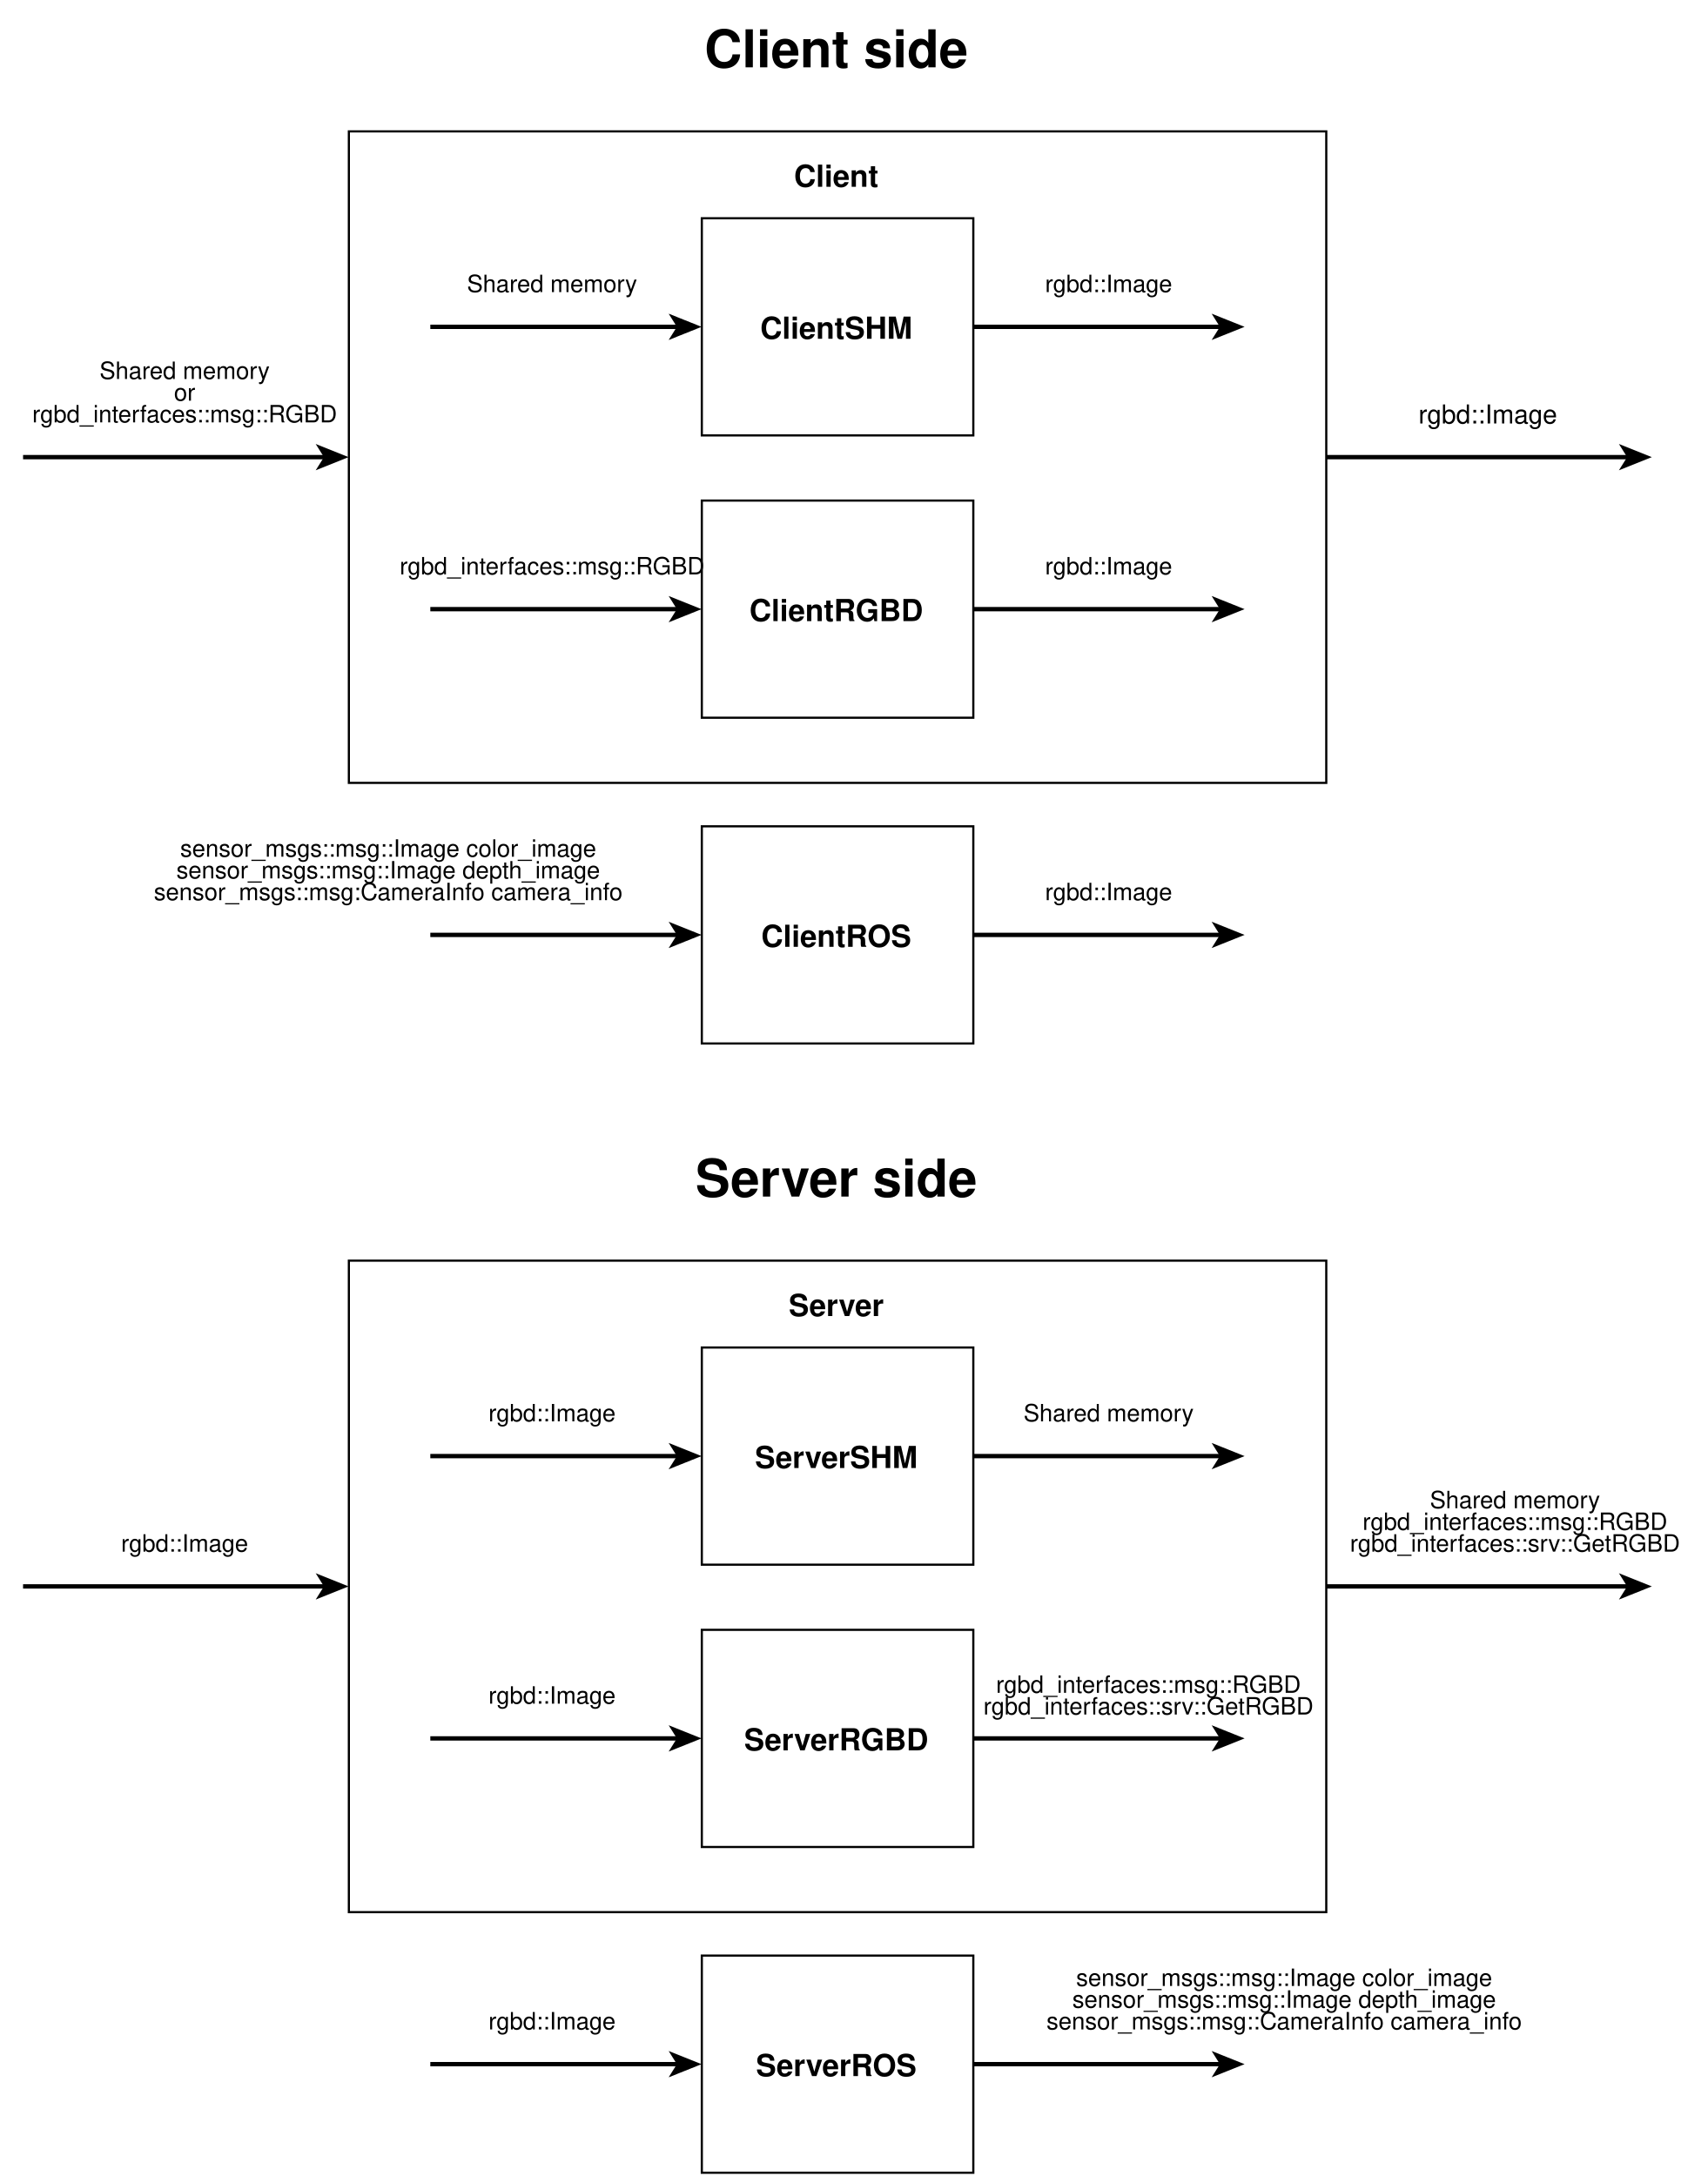
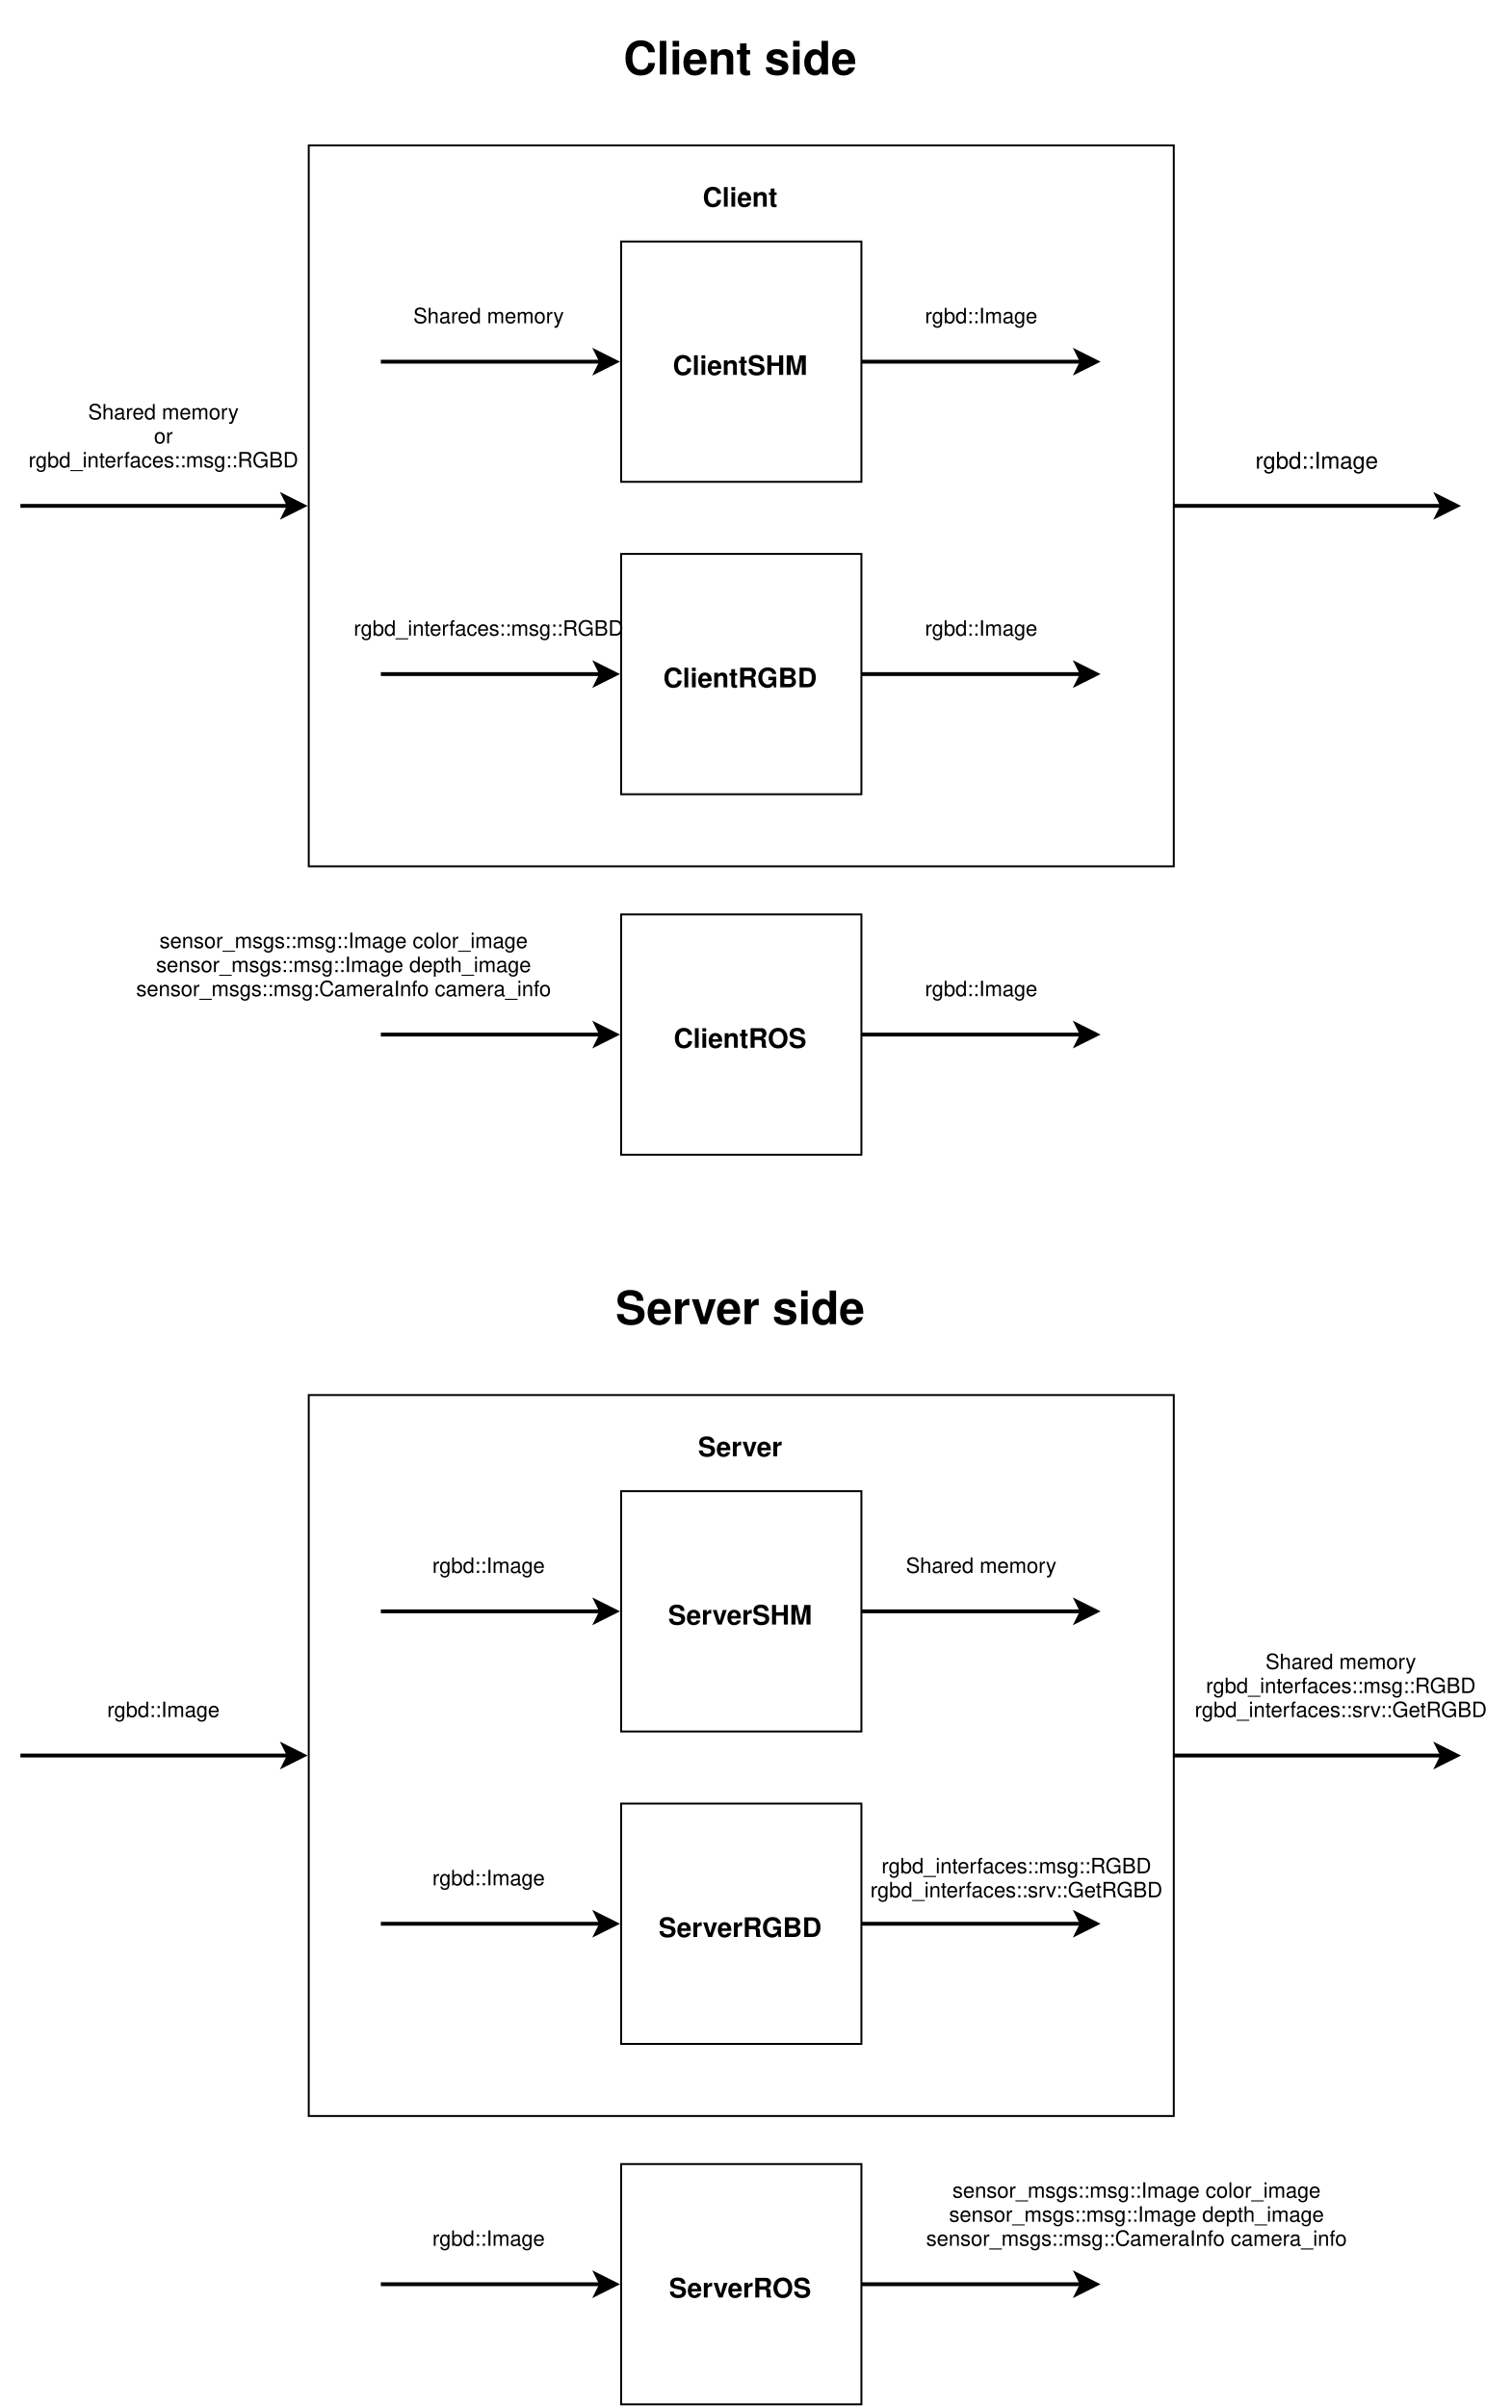
- <svg xmlns="http://www.w3.org/2000/svg" xmlns:xlink="http://www.w3.org/1999/xlink" version="1.1" width="786.25px" height="1002px" viewBox="-0.62 -0.5 786.25 1002">
+ <svg xmlns="http://www.w3.org/2000/svg" xmlns:xlink="http://www.w3.org/1999/xlink" version="1.1" width="786.25px" height="1252.5px" viewBox="-0.62 -0.62 786.25 1252.5">
  <defs />
  <g>
-     <rect x="285" y="0" width="200" height="40" fill="none" stroke="none" pointer-events="all" />
+     <rect x="285" y="0" width="200" height="50" fill="none" stroke="none" pointer-events="all" />
    <g fill="#000000" font-family="Helvetica" font-weight="bold" text-anchor="middle" font-size="24px">
-       <text x="384.38" y="30.5">Client side</text>
+       <text x="384.38" y="38.12">Client side</text>
    </g>
-     <path d="M 10 210 L 149.7 210" fill="none" stroke="#000000" stroke-width="2" stroke-miterlimit="10" pointer-events="stroke" />
-     <path d="M 157.2 210 L 147.2 214 L 149.7 210 L 147.2 206 Z" fill="#000000" stroke="#000000" stroke-width="2" stroke-miterlimit="10" pointer-events="all" />
-     <rect x="10" y="160" width="150" height="20" fill="none" stroke="none" pointer-events="all" />
+     <path d="M 10 262.5 L 149.7 262.5" fill="none" stroke="#000000" stroke-width="2" stroke-miterlimit="10" pointer-events="stroke" />
+     <path d="M 157.2 262.5 L 147.2 267.5 L 149.7 262.5 L 147.2 257.5 Z" fill="#000000" stroke="#000000" stroke-width="2" stroke-miterlimit="10" pointer-events="all" />
+     <rect x="10" y="200" width="150" height="25" fill="none" stroke="none" pointer-events="all" />
    <g fill="#000000" font-family="Helvetica" text-anchor="middle" font-size="11px">
-       <text x="84.38" y="174">Shared memory</text>
+       <text x="84.38" y="217.5">Shared memory</text>
    </g>
-     <rect x="10" y="170" width="150" height="20" fill="none" stroke="none" pointer-events="all" />
+     <rect x="10" y="212.5" width="150" height="25" fill="none" stroke="none" pointer-events="all" />
    <g fill="#000000" font-family="Helvetica" text-anchor="middle" font-size="11px">
-       <text x="84.38" y="184">or</text>
+       <text x="84.38" y="230">or</text>
    </g>
-     <rect x="10" y="180" width="150" height="20" fill="none" stroke="none" pointer-events="all" />
+     <rect x="10" y="225" width="150" height="25" fill="none" stroke="none" pointer-events="all" />
    <g fill="#000000" font-family="Helvetica" text-anchor="middle" font-size="11px">
-       <text x="84.38" y="194">rgbd_interfaces::msg::RGBD</text>
+       <text x="84.38" y="242.5">rgbd_interfaces::msg::RGBD</text>
    </g>
-     <path d="M 610 210 L 749.7 210" fill="none" stroke="#000000" stroke-width="2" stroke-miterlimit="10" pointer-events="stroke" />
-     <path d="M 757.2 210 L 747.2 214 L 749.7 210 L 747.2 206 Z" fill="#000000" stroke="#000000" stroke-width="2" stroke-miterlimit="10" pointer-events="all" />
+     <path d="M 610 262.5 L 749.7 262.5" fill="none" stroke="#000000" stroke-width="2" stroke-miterlimit="10" pointer-events="stroke" />
+     <path d="M 757.2 262.5 L 747.2 267.5 L 749.7 262.5 L 747.2 257.5 Z" fill="#000000" stroke="#000000" stroke-width="2" stroke-miterlimit="10" pointer-events="all" />
    <g fill="#000000" font-family="Helvetica" text-anchor="middle" font-size="12px">
-       <text x="684.38" y="194.5">rgbd::Image</text>
+       <text x="684.38" y="243.12">rgbd::Image</text>
    </g>
-     <rect x="160" y="60" width="450" height="300" fill="none" stroke="#000000" pointer-events="all" />
+     <rect x="160" y="75" width="450" height="375" fill="none" stroke="#000000" pointer-events="all" />
    <g fill="#000000" font-family="Helvetica" font-weight="bold" text-anchor="middle" font-size="14px">
      <a xlink:href="classrgbd_1_1Client.html" target="_parent">
-         <text x="384.38" y="85.5">Client</text>
+         <text x="384.38" y="106.88">Client</text>
      </a>
    </g>
-     <path d="M 197.5 150 L 312.2 150" fill="none" stroke="#000000" stroke-width="2" stroke-miterlimit="10" pointer-events="stroke" />
-     <path d="M 319.7 150 L 309.7 154 L 312.2 150 L 309.7 146 Z" fill="#000000" stroke="#000000" stroke-width="2" stroke-miterlimit="10" pointer-events="all" />
+     <path d="M 197.5 187.5 L 312.2 187.5" fill="none" stroke="#000000" stroke-width="2" stroke-miterlimit="10" pointer-events="stroke" />
+     <path d="M 319.7 187.5 L 309.7 192.5 L 312.2 187.5 L 309.7 182.5 Z" fill="#000000" stroke="#000000" stroke-width="2" stroke-miterlimit="10" pointer-events="all" />
    <g fill="#000000" font-family="Helvetica" text-anchor="middle" font-size="11px">
-       <text x="253.55" y="134">Shared memory</text>
+       <text x="253.55" y="167.5">Shared memory</text>
    </g>
-     <path d="M 447.5 150 L 562.2 150" fill="none" stroke="#000000" stroke-width="2" stroke-miterlimit="10" pointer-events="stroke" />
-     <path d="M 569.7 150 L 559.7 154 L 562.2 150 L 559.7 146 Z" fill="#000000" stroke="#000000" stroke-width="2" stroke-miterlimit="10" pointer-events="all" />
+     <path d="M 447.5 187.5 L 562.2 187.5" fill="none" stroke="#000000" stroke-width="2" stroke-miterlimit="10" pointer-events="stroke" />
+     <path d="M 569.7 187.5 L 559.7 192.5 L 562.2 187.5 L 559.7 182.5 Z" fill="#000000" stroke="#000000" stroke-width="2" stroke-miterlimit="10" pointer-events="all" />
    <g fill="#000000" font-family="Helvetica" text-anchor="middle" font-size="11px">
-       <text x="509.8" y="134">rgbd::Image</text>
+       <text x="509.8" y="167.5">rgbd::Image</text>
    </g>
-     <rect x="322.5" y="100" width="125" height="100" fill="none" stroke="#000000" pointer-events="all" />
+     <rect x="322.5" y="125" width="125" height="125" fill="none" stroke="#000000" pointer-events="all" />
    <g fill="#000000" font-family="Helvetica" font-weight="bold" text-anchor="middle" font-size="14px">
      <a xlink:href="classrgbd_1_1ClientSHM.html" target="_parent">
-         <text x="384.38" y="155.5">ClientSHM</text>
+         <text x="384.38" y="194.38">ClientSHM</text>
      </a>
    </g>
-     <path d="M 197.5 280 L 312.2 280" fill="none" stroke="#000000" stroke-width="2" stroke-miterlimit="10" pointer-events="stroke" />
-     <path d="M 319.7 280 L 309.7 284 L 312.2 280 L 309.7 276 Z" fill="#000000" stroke="#000000" stroke-width="2" stroke-miterlimit="10" pointer-events="all" />
+     <path d="M 197.5 350 L 312.2 350" fill="none" stroke="#000000" stroke-width="2" stroke-miterlimit="10" pointer-events="stroke" />
+     <path d="M 319.7 350 L 309.7 355 L 312.2 350 L 309.7 345 Z" fill="#000000" stroke="#000000" stroke-width="2" stroke-miterlimit="10" pointer-events="all" />
    <g fill="#000000" font-family="Helvetica" text-anchor="middle" font-size="11px">
-       <text x="253.55" y="264">rgbd_interfaces::msg::RGBD</text>
+       <text x="253.55" y="330">rgbd_interfaces::msg::RGBD</text>
    </g>
-     <path d="M 447.5 280 L 562.2 280" fill="none" stroke="#000000" stroke-width="2" stroke-miterlimit="10" pointer-events="stroke" />
-     <path d="M 569.7 280 L 559.7 284 L 562.2 280 L 559.7 276 Z" fill="#000000" stroke="#000000" stroke-width="2" stroke-miterlimit="10" pointer-events="all" />
+     <path d="M 447.5 350 L 562.2 350" fill="none" stroke="#000000" stroke-width="2" stroke-miterlimit="10" pointer-events="stroke" />
+     <path d="M 569.7 350 L 559.7 355 L 562.2 350 L 559.7 345 Z" fill="#000000" stroke="#000000" stroke-width="2" stroke-miterlimit="10" pointer-events="all" />
    <g fill="#000000" font-family="Helvetica" text-anchor="middle" font-size="11px">
-       <text x="509.8" y="264">rgbd::Image</text>
+       <text x="509.8" y="330">rgbd::Image</text>
    </g>
-     <rect x="322.5" y="230" width="125" height="100" fill="none" stroke="#000000" pointer-events="all" />
+     <rect x="322.5" y="287.5" width="125" height="125" fill="none" stroke="#000000" pointer-events="all" />
    <g fill="#000000" font-family="Helvetica" font-weight="bold" text-anchor="middle" font-size="14px">
      <a xlink:href="classrgbd_1_1ClientRGBD.html" target="_parent">
-         <text x="384.38" y="285.5">ClientRGBD</text>
+         <text x="384.38" y="356.88">ClientRGBD</text>
      </a>
    </g>
-     <path d="M 197.5 430 L 312.2 430" fill="none" stroke="#000000" stroke-width="2" stroke-miterlimit="10" pointer-events="stroke" />
-     <path d="M 319.7 430 L 309.7 434 L 312.2 430 L 309.7 426 Z" fill="#000000" stroke="#000000" stroke-width="2" stroke-miterlimit="10" pointer-events="all" />
-     <rect x="35" y="380" width="287.5" height="20" fill="none" stroke="none" pointer-events="all" />
+     <path d="M 197.5 537.5 L 312.2 537.5" fill="none" stroke="#000000" stroke-width="2" stroke-miterlimit="10" pointer-events="stroke" />
+     <path d="M 319.7 537.5 L 309.7 542.5 L 312.2 537.5 L 309.7 532.5 Z" fill="#000000" stroke="#000000" stroke-width="2" stroke-miterlimit="10" pointer-events="all" />
+     <rect x="35" y="475" width="287.5" height="25" fill="none" stroke="none" pointer-events="all" />
    <g fill="#000000" font-family="Helvetica" text-anchor="middle" font-size="11px">
-       <text x="178.12" y="394">sensor_msgs::msg::Image color_image</text>
+       <text x="178.12" y="492.5">sensor_msgs::msg::Image color_image</text>
    </g>
-     <rect x="35" y="390" width="287.5" height="20" fill="none" stroke="none" pointer-events="all" />
+     <rect x="35" y="487.5" width="287.5" height="25" fill="none" stroke="none" pointer-events="all" />
    <g fill="#000000" font-family="Helvetica" text-anchor="middle" font-size="11px">
-       <text x="178.12" y="404">sensor_msgs::msg::Image depth_image</text>
+       <text x="178.12" y="505">sensor_msgs::msg::Image depth_image</text>
    </g>
-     <rect x="35" y="400" width="287.5" height="20" fill="none" stroke="none" pointer-events="all" />
+     <rect x="35" y="500" width="287.5" height="25" fill="none" stroke="none" pointer-events="all" />
    <g fill="#000000" font-family="Helvetica" text-anchor="middle" font-size="11px">
-       <text x="178.12" y="414">sensor_msgs::msg:CameraInfo camera_info</text>
+       <text x="178.12" y="517.5">sensor_msgs::msg:CameraInfo camera_info</text>
    </g>
-     <path d="M 447.5 430 L 562.2 430" fill="none" stroke="#000000" stroke-width="2" stroke-miterlimit="10" pointer-events="stroke" />
-     <path d="M 569.7 430 L 559.7 434 L 562.2 430 L 559.7 426 Z" fill="#000000" stroke="#000000" stroke-width="2" stroke-miterlimit="10" pointer-events="all" />
+     <path d="M 447.5 537.5 L 562.2 537.5" fill="none" stroke="#000000" stroke-width="2" stroke-miterlimit="10" pointer-events="stroke" />
+     <path d="M 569.7 537.5 L 559.7 542.5 L 562.2 537.5 L 559.7 532.5 Z" fill="#000000" stroke="#000000" stroke-width="2" stroke-miterlimit="10" pointer-events="all" />
    <g fill="#000000" font-family="Helvetica" text-anchor="middle" font-size="11px">
-       <text x="509.8" y="414">rgbd::Image</text>
+       <text x="509.8" y="517.5">rgbd::Image</text>
    </g>
-     <rect x="322.5" y="380" width="125" height="100" fill="none" stroke="#000000" pointer-events="all" />
+     <rect x="322.5" y="475" width="125" height="125" fill="none" stroke="#000000" pointer-events="all" />
    <g fill="#000000" font-family="Helvetica" font-weight="bold" text-anchor="middle" font-size="14px">
      <a xlink:href="classrgbd_1_1ClientROS.html" target="_parent">
-         <text x="384.38" y="435.5">ClientROS</text>
+         <text x="384.38" y="544.38">ClientROS</text>
      </a>
    </g>
-     <rect x="285" y="520" width="200" height="40" fill="none" stroke="none" pointer-events="all" />
+     <rect x="285" y="650" width="200" height="50" fill="none" stroke="none" pointer-events="all" />
    <g fill="#000000" font-family="Helvetica" font-weight="bold" text-anchor="middle" font-size="24px">
-       <text x="384.38" y="550.5">Server side</text>
+       <text x="384.38" y="688.12">Server side</text>
    </g>
-     <path d="M 10 730 L 149.7 730" fill="none" stroke="#000000" stroke-width="2" stroke-miterlimit="10" pointer-events="stroke" />
-     <path d="M 157.2 730 L 147.2 734 L 149.7 730 L 147.2 726 Z" fill="#000000" stroke="#000000" stroke-width="2" stroke-miterlimit="10" pointer-events="all" />
+     <path d="M 10 912.5 L 149.7 912.5" fill="none" stroke="#000000" stroke-width="2" stroke-miterlimit="10" pointer-events="stroke" />
+     <path d="M 157.2 912.5 L 147.2 917.5 L 149.7 912.5 L 147.2 907.5 Z" fill="#000000" stroke="#000000" stroke-width="2" stroke-miterlimit="10" pointer-events="all" />
    <g fill="#000000" font-family="Helvetica" text-anchor="middle" font-size="11px">
-       <text x="84.38" y="714">rgbd::Image</text>
+       <text x="84.38" y="892.5">rgbd::Image</text>
    </g>
-     <path d="M 610 730 L 749.7 730" fill="none" stroke="#000000" stroke-width="2" stroke-miterlimit="10" pointer-events="stroke" />
-     <path d="M 757.2 730 L 747.2 734 L 749.7 730 L 747.2 726 Z" fill="#000000" stroke="#000000" stroke-width="2" stroke-miterlimit="10" pointer-events="all" />
-     <rect x="610" y="680" width="175" height="20" fill="none" stroke="none" pointer-events="all" />
+     <path d="M 610 912.5 L 749.7 912.5" fill="none" stroke="#000000" stroke-width="2" stroke-miterlimit="10" pointer-events="stroke" />
+     <path d="M 757.2 912.5 L 747.2 917.5 L 749.7 912.5 L 747.2 907.5 Z" fill="#000000" stroke="#000000" stroke-width="2" stroke-miterlimit="10" pointer-events="all" />
+     <rect x="610" y="850" width="175" height="25" fill="none" stroke="none" pointer-events="all" />
    <g fill="#000000" font-family="Helvetica" text-anchor="middle" font-size="11px">
-       <text x="696.88" y="694">Shared memory</text>
+       <text x="696.88" y="867.5">Shared memory</text>
    </g>
-     <rect x="610" y="690" width="175" height="20" fill="none" stroke="none" pointer-events="all" />
+     <rect x="610" y="862.5" width="175" height="25" fill="none" stroke="none" pointer-events="all" />
    <g fill="#000000" font-family="Helvetica" text-anchor="middle" font-size="11px">
-       <text x="696.88" y="704">rgbd_interfaces::msg::RGBD</text>
+       <text x="696.88" y="880">rgbd_interfaces::msg::RGBD</text>
    </g>
-     <rect x="610" y="700" width="175" height="20" fill="none" stroke="none" pointer-events="all" />
+     <rect x="610" y="875" width="175" height="25" fill="none" stroke="none" pointer-events="all" />
    <g fill="#000000" font-family="Helvetica" text-anchor="middle" font-size="11px">
-       <text x="696.88" y="714">rgbd_interfaces::srv::GetRGBD</text>
+       <text x="696.88" y="892.5">rgbd_interfaces::srv::GetRGBD</text>
    </g>
-     <rect x="160" y="580" width="450" height="300" fill="none" stroke="#000000" pointer-events="all" />
+     <rect x="160" y="725" width="450" height="375" fill="none" stroke="#000000" pointer-events="all" />
    <g fill="#000000" font-family="Helvetica" font-weight="bold" text-anchor="middle" font-size="14px">
      <a xlink:href="classrgbd_1_1Server.html" target="_parent">
-         <text x="384.38" y="605.5">Server</text>
+         <text x="384.38" y="756.88">Server</text>
      </a>
    </g>
-     <path d="M 197.5 670 L 312.2 670" fill="none" stroke="#000000" stroke-width="2" stroke-miterlimit="10" pointer-events="stroke" />
-     <path d="M 319.7 670 L 309.7 674 L 312.2 670 L 309.7 666 Z" fill="#000000" stroke="#000000" stroke-width="2" stroke-miterlimit="10" pointer-events="all" />
+     <path d="M 197.5 837.5 L 312.2 837.5" fill="none" stroke="#000000" stroke-width="2" stroke-miterlimit="10" pointer-events="stroke" />
+     <path d="M 319.7 837.5 L 309.7 842.5 L 312.2 837.5 L 309.7 832.5 Z" fill="#000000" stroke="#000000" stroke-width="2" stroke-miterlimit="10" pointer-events="all" />
    <g fill="#000000" font-family="Helvetica" text-anchor="middle" font-size="11px">
-       <text x="253.55" y="654">rgbd::Image</text>
+       <text x="253.55" y="817.5">rgbd::Image</text>
    </g>
-     <path d="M 447.5 670 L 562.2 670" fill="none" stroke="#000000" stroke-width="2" stroke-miterlimit="10" pointer-events="stroke" />
-     <path d="M 569.7 670 L 559.7 674 L 562.2 670 L 559.7 666 Z" fill="#000000" stroke="#000000" stroke-width="2" stroke-miterlimit="10" pointer-events="all" />
+     <path d="M 447.5 837.5 L 562.2 837.5" fill="none" stroke="#000000" stroke-width="2" stroke-miterlimit="10" pointer-events="stroke" />
+     <path d="M 569.7 837.5 L 559.7 842.5 L 562.2 837.5 L 559.7 832.5 Z" fill="#000000" stroke="#000000" stroke-width="2" stroke-miterlimit="10" pointer-events="all" />
    <g fill="#000000" font-family="Helvetica" text-anchor="middle" font-size="11px">
-       <text x="509.8" y="654">Shared memory</text>
+       <text x="509.8" y="817.5">Shared memory</text>
    </g>
-     <rect x="322.5" y="620" width="125" height="100" fill="none" stroke="#000000" pointer-events="all" />
+     <rect x="322.5" y="775" width="125" height="125" fill="none" stroke="#000000" pointer-events="all" />
    <g fill="#000000" font-family="Helvetica" font-weight="bold" text-anchor="middle" font-size="14px">
      <a xlink:href="classrgbd_1_1ServerSHM.html" target="_parent">
-         <text x="384.38" y="675.5">ServerSHM</text>
+         <text x="384.38" y="844.38">ServerSHM</text>
      </a>
    </g>
-     <path d="M 197.5 800 L 312.2 800" fill="none" stroke="#000000" stroke-width="2" stroke-miterlimit="10" pointer-events="stroke" />
-     <path d="M 319.7 800 L 309.7 804 L 312.2 800 L 309.7 796 Z" fill="#000000" stroke="#000000" stroke-width="2" stroke-miterlimit="10" pointer-events="all" />
+     <path d="M 197.5 1000 L 312.2 1000" fill="none" stroke="#000000" stroke-width="2" stroke-miterlimit="10" pointer-events="stroke" />
+     <path d="M 319.7 1000 L 309.7 1005 L 312.2 1000 L 309.7 995 Z" fill="#000000" stroke="#000000" stroke-width="2" stroke-miterlimit="10" pointer-events="all" />
    <g fill="#000000" font-family="Helvetica" text-anchor="middle" font-size="11px">
-       <text x="253.55" y="784">rgbd::Image</text>
+       <text x="253.55" y="980">rgbd::Image</text>
    </g>
-     <path d="M 447.5 800 L 562.2 800" fill="none" stroke="#000000" stroke-width="2" stroke-miterlimit="10" pointer-events="stroke" />
-     <path d="M 569.7 800 L 559.7 804 L 562.2 800 L 559.7 796 Z" fill="#000000" stroke="#000000" stroke-width="2" stroke-miterlimit="10" pointer-events="all" />
-     <rect x="447.5" y="765" width="162.5" height="20" fill="none" stroke="none" pointer-events="all" />
+     <path d="M 447.5 1000 L 562.2 1000" fill="none" stroke="#000000" stroke-width="2" stroke-miterlimit="10" pointer-events="stroke" />
+     <path d="M 569.7 1000 L 559.7 1005 L 562.2 1000 L 559.7 995 Z" fill="#000000" stroke="#000000" stroke-width="2" stroke-miterlimit="10" pointer-events="all" />
+     <rect x="447.5" y="956.25" width="162.5" height="25" fill="none" stroke="none" pointer-events="all" />
    <g fill="#000000" font-family="Helvetica" text-anchor="middle" font-size="11px">
-       <text x="528.12" y="779">rgbd_interfaces::msg::RGBD</text>
+       <text x="528.12" y="973.75">rgbd_interfaces::msg::RGBD</text>
    </g>
-     <rect x="447.5" y="775" width="162.5" height="20" fill="none" stroke="none" pointer-events="all" />
+     <rect x="447.5" y="968.75" width="162.5" height="25" fill="none" stroke="none" pointer-events="all" />
    <g fill="#000000" font-family="Helvetica" text-anchor="middle" font-size="11px">
-       <text x="528.12" y="789">rgbd_interfaces::srv::GetRGBD</text>
+       <text x="528.12" y="986.25">rgbd_interfaces::srv::GetRGBD</text>
    </g>
-     <rect x="322.5" y="750" width="125" height="100" fill="none" stroke="#000000" pointer-events="all" />
+     <rect x="322.5" y="937.5" width="125" height="125" fill="none" stroke="#000000" pointer-events="all" />
    <g fill="#000000" font-family="Helvetica" font-weight="bold" text-anchor="middle" font-size="14px">
      <a xlink:href="classrgbd_1_1ServerRGBD.html" target="_parent">
-         <text x="384.38" y="805.5">ServerRGBD</text>
+         <text x="384.38" y="1006.88">ServerRGBD</text>
      </a>
    </g>
-     <path d="M 197.5 950 L 312.2 950" fill="none" stroke="#000000" stroke-width="2" stroke-miterlimit="10" pointer-events="stroke" />
-     <path d="M 319.7 950 L 309.7 954 L 312.2 950 L 309.7 946 Z" fill="#000000" stroke="#000000" stroke-width="2" stroke-miterlimit="10" pointer-events="all" />
+     <path d="M 197.5 1187.5 L 312.2 1187.5" fill="none" stroke="#000000" stroke-width="2" stroke-miterlimit="10" pointer-events="stroke" />
+     <path d="M 319.7 1187.5 L 309.7 1192.5 L 312.2 1187.5 L 309.7 1182.5 Z" fill="#000000" stroke="#000000" stroke-width="2" stroke-miterlimit="10" pointer-events="all" />
    <g fill="#000000" font-family="Helvetica" text-anchor="middle" font-size="11px">
-       <text x="253.55" y="934">rgbd::Image</text>
+       <text x="253.55" y="1167.5">rgbd::Image</text>
    </g>
-     <path d="M 447.5 950 L 562.2 950" fill="none" stroke="#000000" stroke-width="2" stroke-miterlimit="10" pointer-events="stroke" />
-     <path d="M 569.7 950 L 559.7 954 L 562.2 950 L 559.7 946 Z" fill="#000000" stroke="#000000" stroke-width="2" stroke-miterlimit="10" pointer-events="all" />
-     <rect x="447.5" y="900" width="287.5" height="20" fill="none" stroke="none" pointer-events="all" />
+     <path d="M 447.5 1187.5 L 562.2 1187.5" fill="none" stroke="#000000" stroke-width="2" stroke-miterlimit="10" pointer-events="stroke" />
+     <path d="M 569.7 1187.5 L 559.7 1192.5 L 562.2 1187.5 L 559.7 1182.5 Z" fill="#000000" stroke="#000000" stroke-width="2" stroke-miterlimit="10" pointer-events="all" />
+     <rect x="447.5" y="1125" width="287.5" height="25" fill="none" stroke="none" pointer-events="all" />
    <g fill="#000000" font-family="Helvetica" text-anchor="middle" font-size="11px">
-       <text x="590.62" y="914">sensor_msgs::msg::Image color_image</text>
+       <text x="590.62" y="1142.5">sensor_msgs::msg::Image color_image</text>
    </g>
-     <rect x="447.5" y="910" width="287.5" height="20" fill="none" stroke="none" pointer-events="all" />
+     <rect x="447.5" y="1137.5" width="287.5" height="25" fill="none" stroke="none" pointer-events="all" />
    <g fill="#000000" font-family="Helvetica" text-anchor="middle" font-size="11px">
-       <text x="590.62" y="924">sensor_msgs::msg::Image depth_image</text>
+       <text x="590.62" y="1155">sensor_msgs::msg::Image depth_image</text>
    </g>
-     <rect x="447.5" y="920" width="287.5" height="20" fill="none" stroke="none" pointer-events="all" />
+     <rect x="447.5" y="1150" width="287.5" height="25" fill="none" stroke="none" pointer-events="all" />
    <g fill="#000000" font-family="Helvetica" text-anchor="middle" font-size="11px">
-       <text x="590.62" y="934">sensor_msgs::msg::CameraInfo camera_info</text>
+       <text x="590.62" y="1167.5">sensor_msgs::msg::CameraInfo camera_info</text>
    </g>
-     <rect x="322.5" y="900" width="125" height="100" fill="none" stroke="#000000" pointer-events="all" />
+     <rect x="322.5" y="1125" width="125" height="125" fill="none" stroke="#000000" pointer-events="all" />
    <g fill="#000000" font-family="Helvetica" font-weight="bold" text-anchor="middle" font-size="14px">
      <a xlink:href="classrgbd_1_1ServerROS.html" target="_parent">
-         <text x="384.38" y="955.5">ServerROS</text>
+         <text x="384.38" y="1194.38">ServerROS</text>
      </a>
    </g>
  </g>
</svg>
